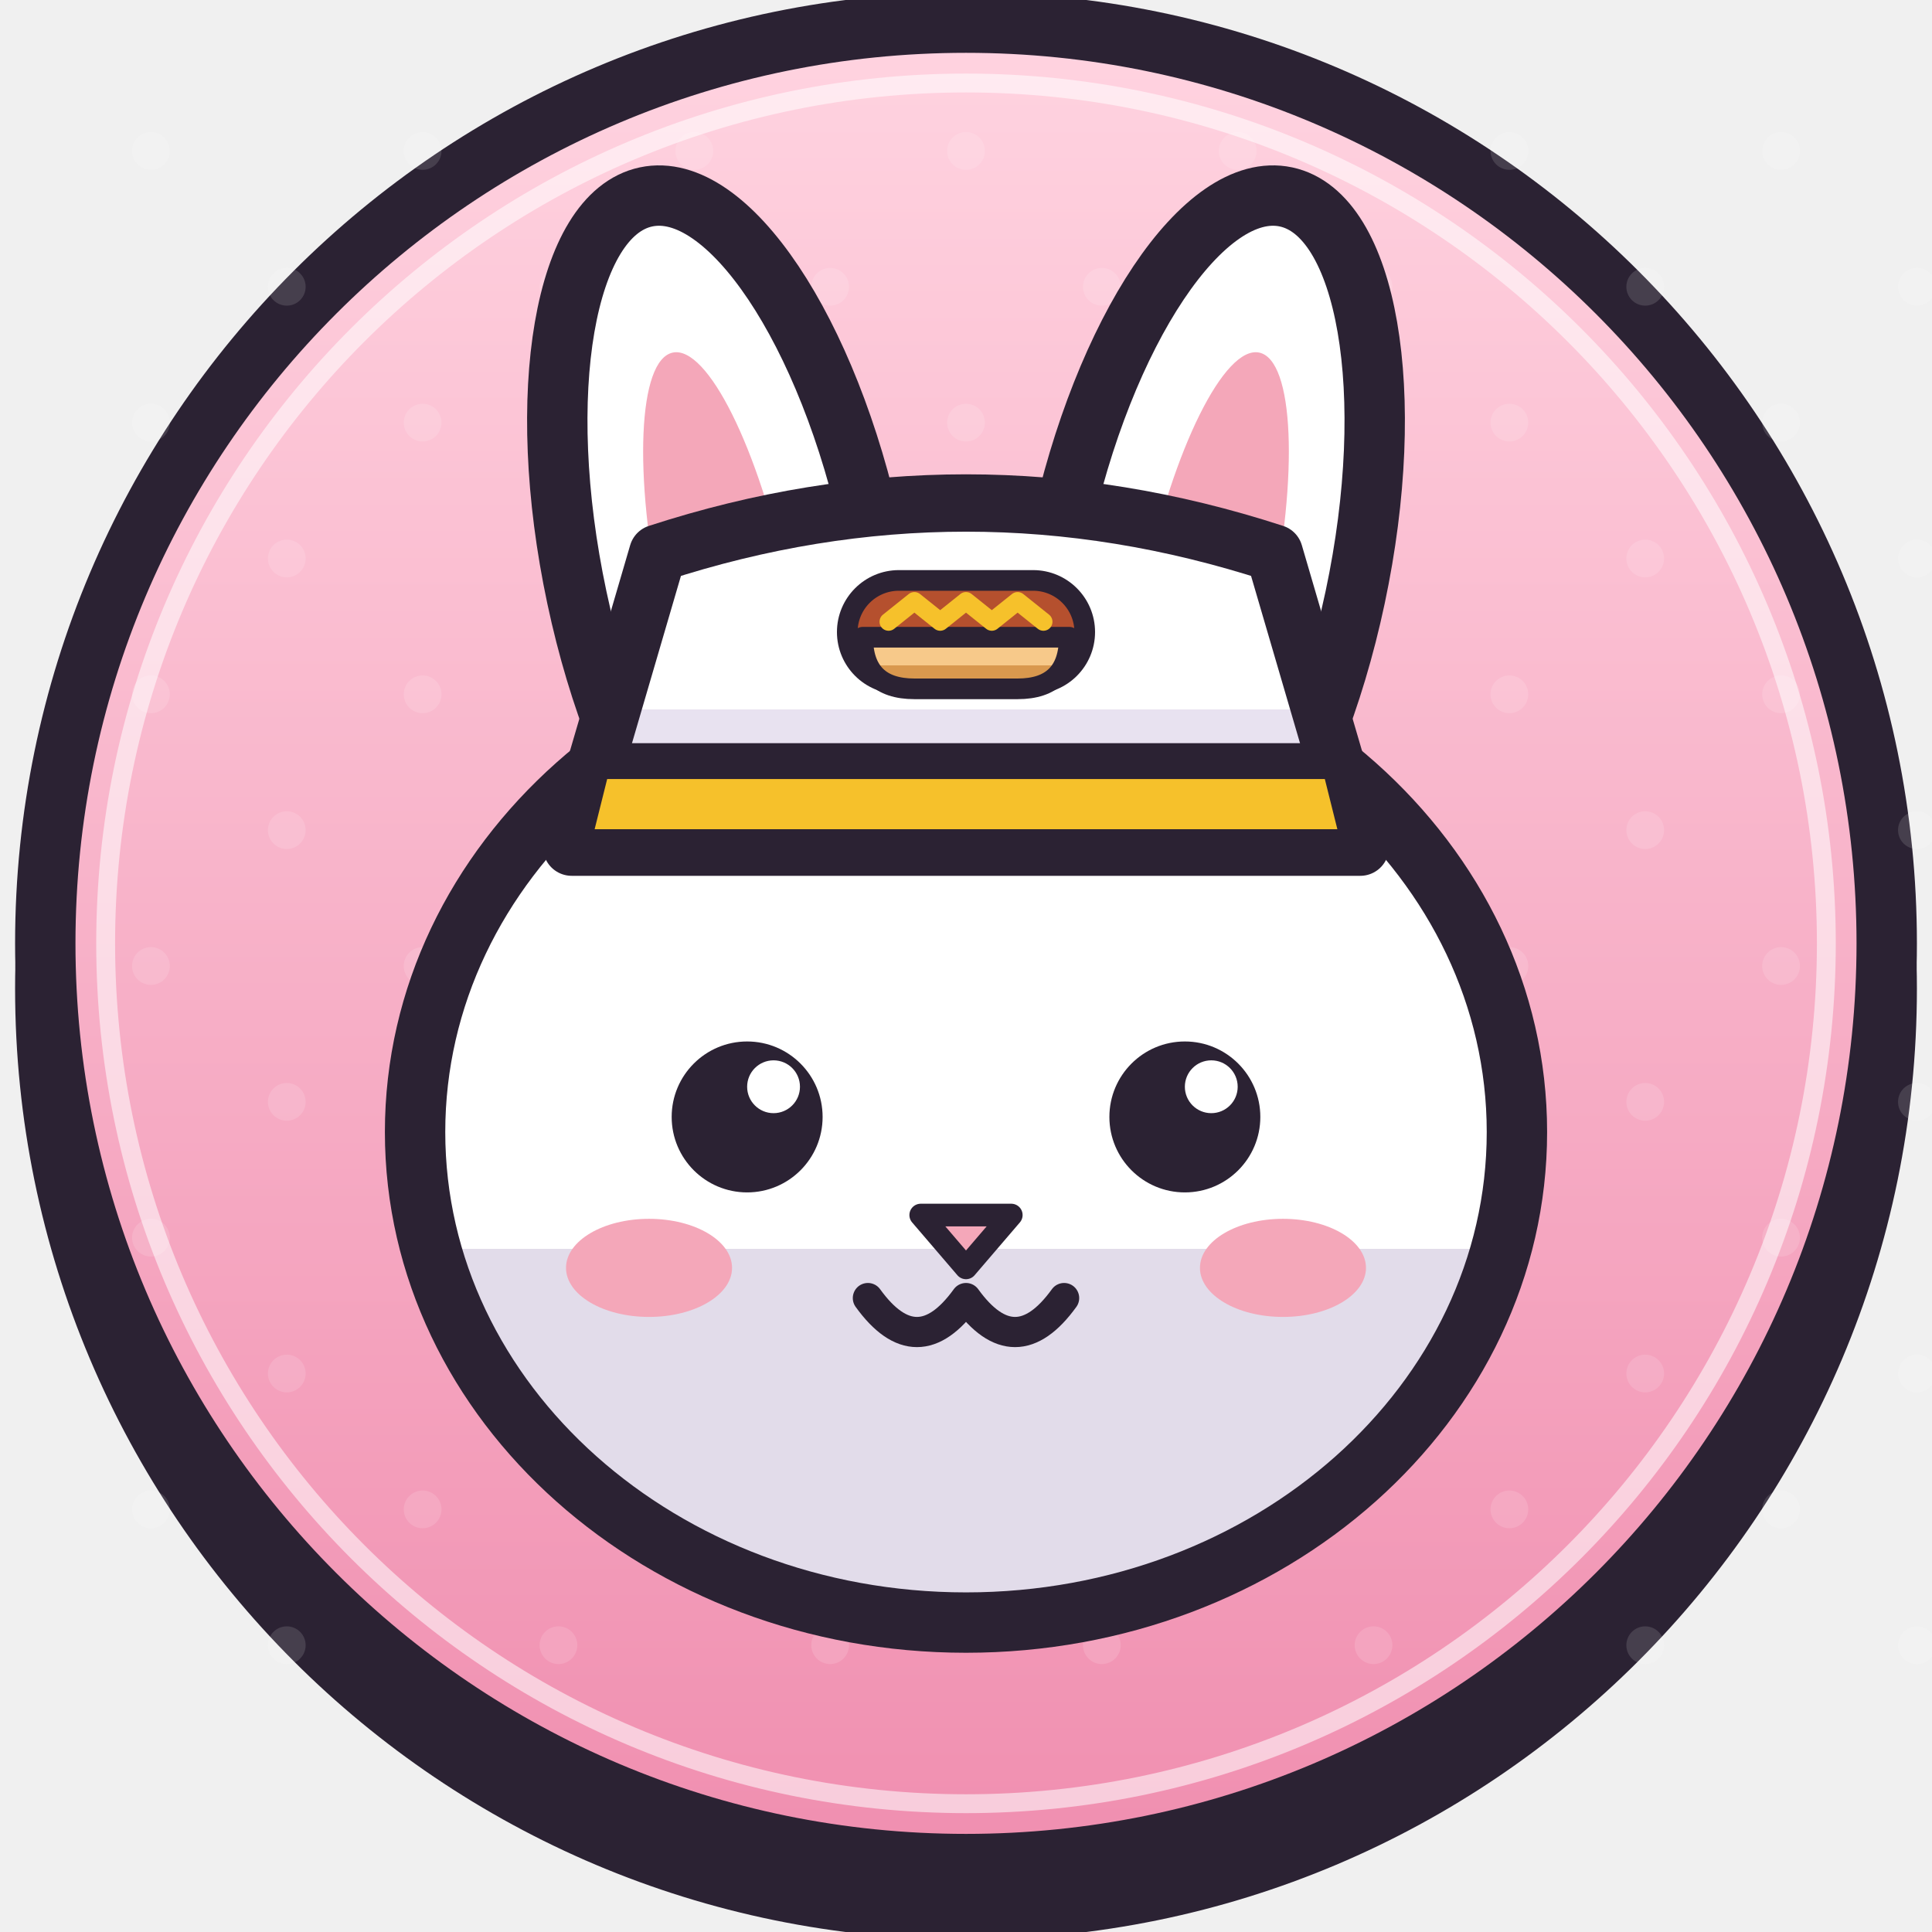
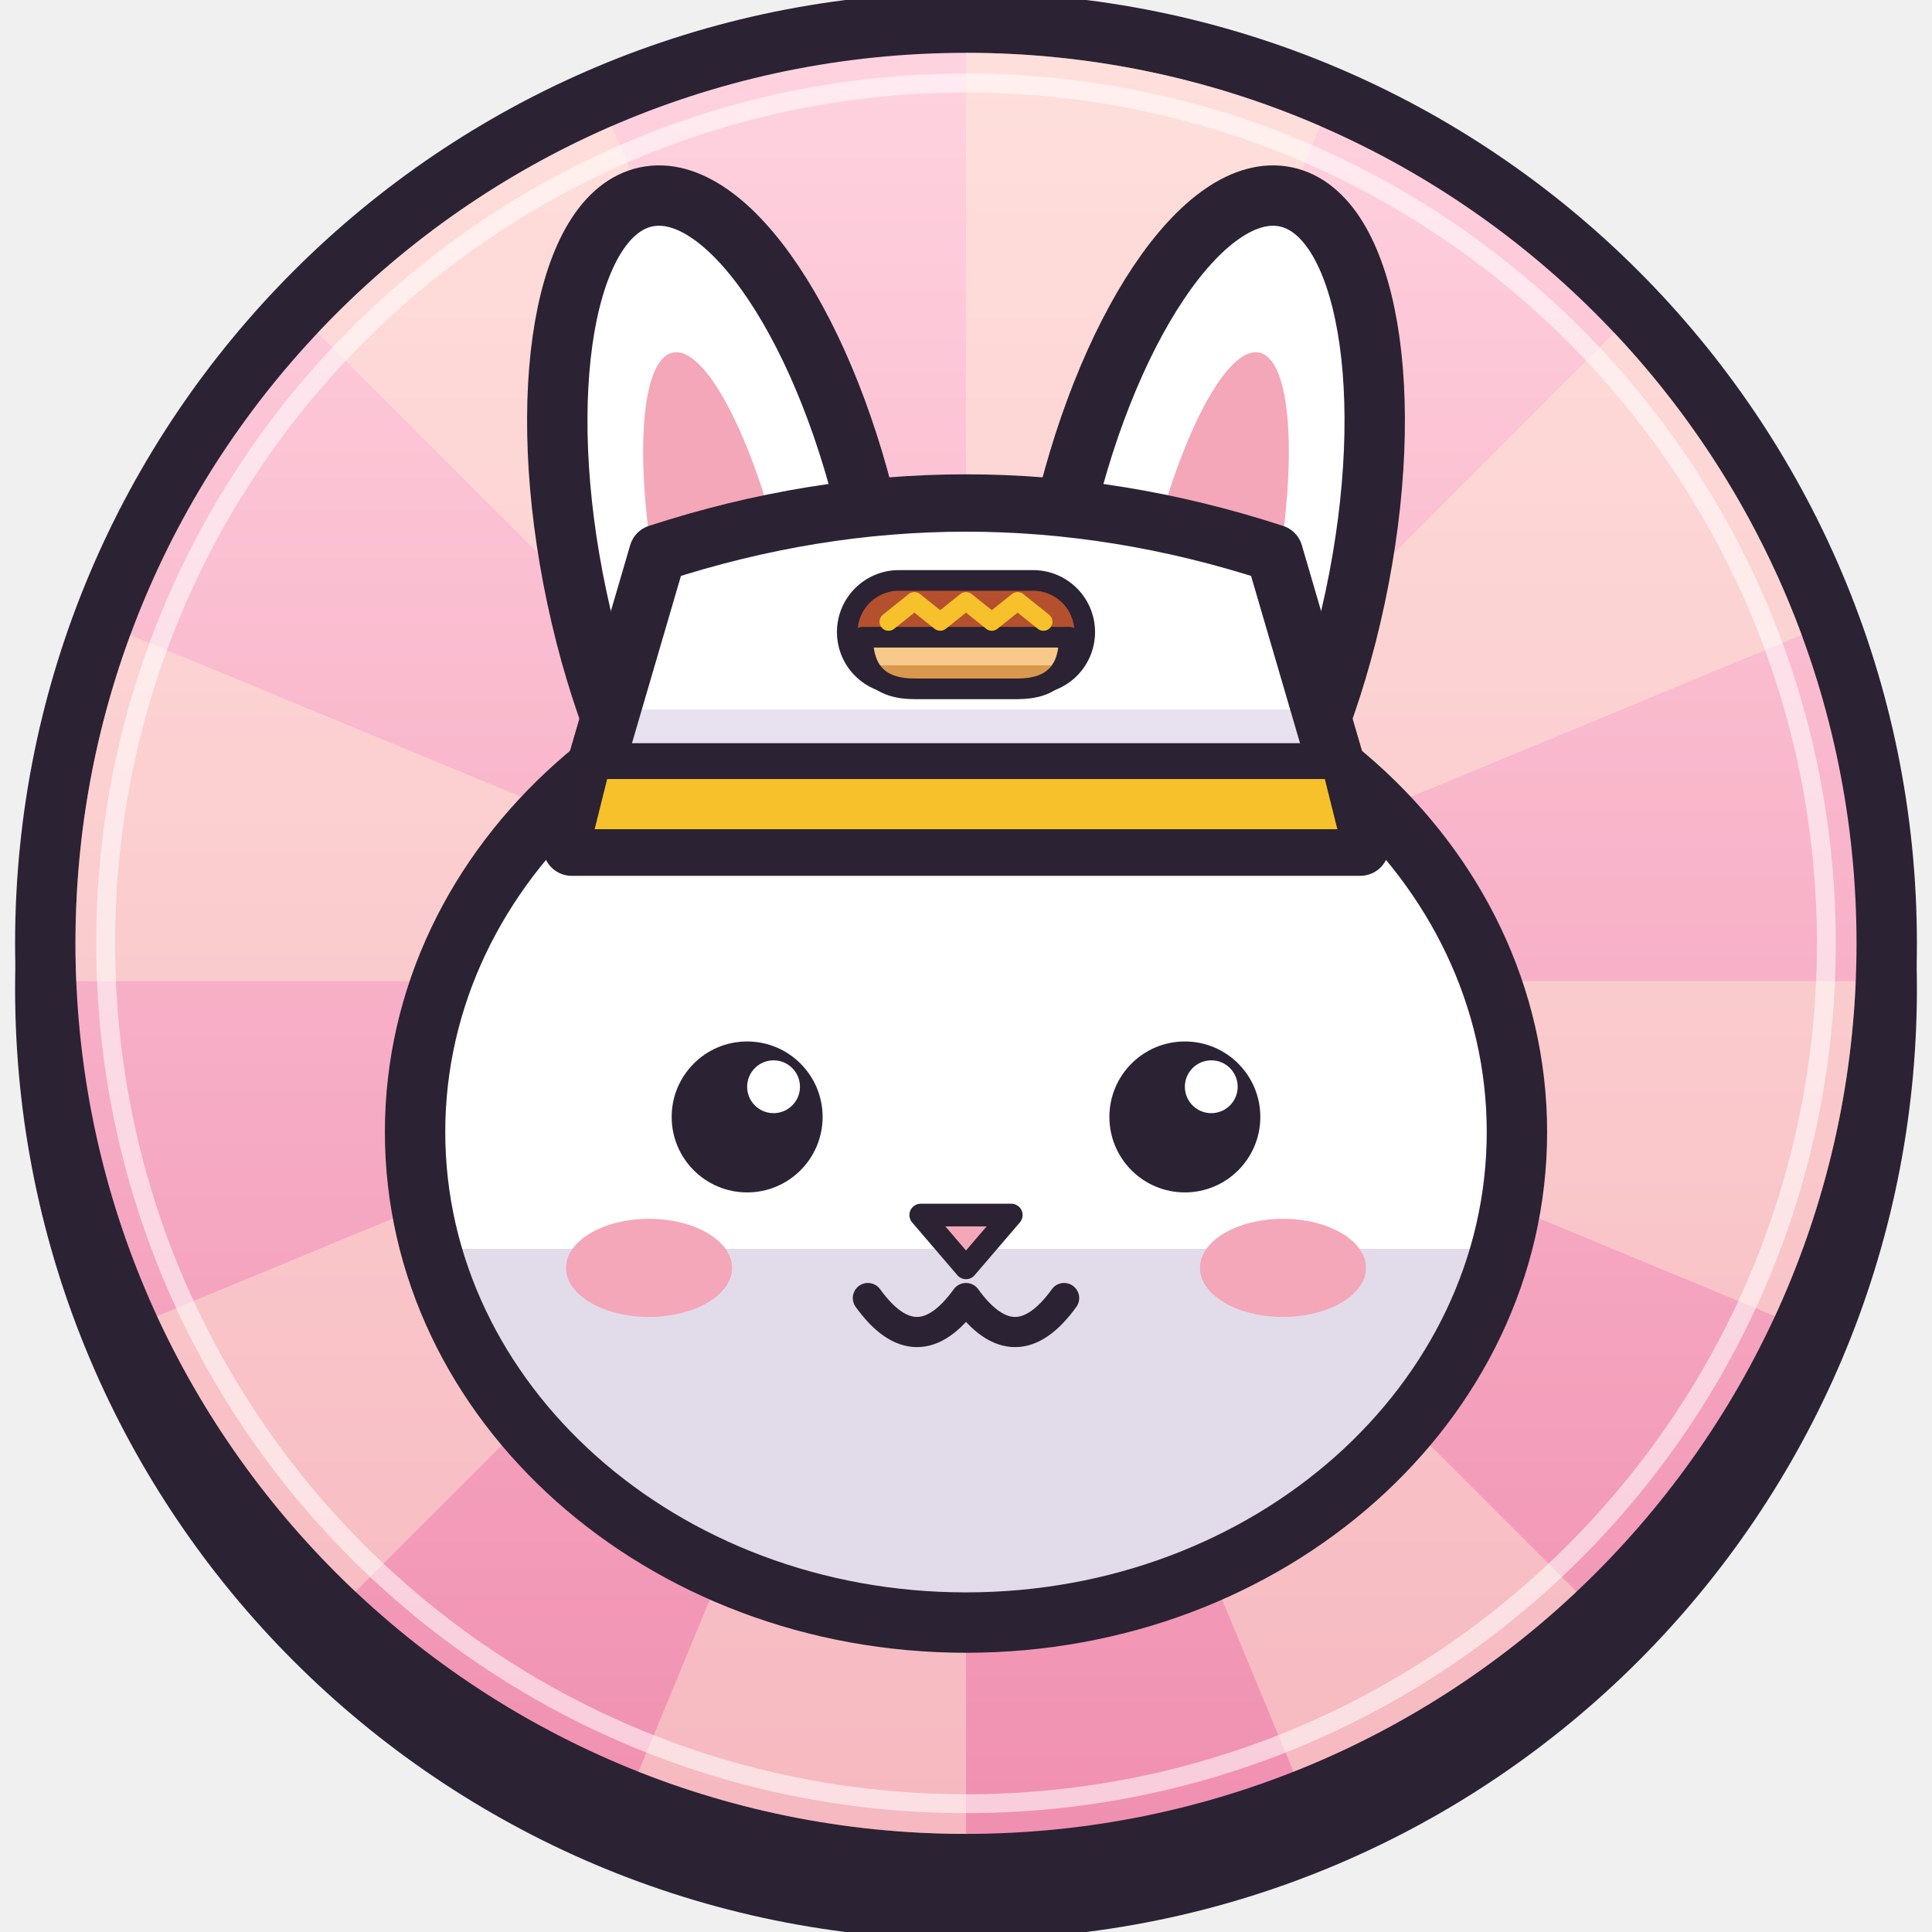
<svg xmlns="http://www.w3.org/2000/svg" width="512" height="512" viewBox="0 0 512 512">
  <defs>
    <linearGradient id="g1" x1="0" y1="0" x2="0" y2="1">
      <stop offset="0" stop-color="#FFFFFF" />
      <stop offset="0.62" stop-color="#FFFFFF" />
      <stop offset="0.62" stop-color="#E2DCEA" />
      <stop offset="1" stop-color="#E2DCEA" />
    </linearGradient>
    <linearGradient id="g2" x1="0" y1="0" x2="0" y2="1">
      <stop offset="0" stop-color="#FFD3E0" />
      <stop offset="1" stop-color="#F08FB0" />
    </linearGradient>
-     <linearGradient id="g3" x1="0" y1="0" x2="0" y2="1">
+     <clipPath id="c3">
+       <circle cx="256" cy="250" r="236" />
+     </clipPath>
+     <linearGradient id="g4" x1="0" y1="0" x2="0" y2="1">
      <stop offset="0" stop-color="#FFFFFF" />
      <stop offset="0.6" stop-color="#FFFFFF" />
      <stop offset="0.6" stop-color="#E8E2F0" />
      <stop offset="1" stop-color="#E8E2F0" />
    </linearGradient>
-     <linearGradient id="g4" x1="0" y1="0" x2="0" y2="1">
+     <linearGradient id="g5" x1="0" y1="0" x2="0" y2="1">
      <stop offset="0" stop-color="#F7C98A" />
      <stop offset="0.55" stop-color="#F7C98A" />
      <stop offset="0.55" stop-color="#D9984E" />
      <stop offset="1" stop-color="#D9984E" />
    </linearGradient>
  </defs>
  <circle cx="256" cy="262" r="244" fill="#B85E80" stroke="#2B2233" stroke-width="16" stroke-linejoin="round" stroke-linecap="round" />
  <circle cx="256" cy="250" r="244" fill="url(#g2)" stroke="#2B2233" stroke-width="16" stroke-linejoin="round" stroke-linecap="round" />
-   <g clip-path="circle(236px at 256px 250px)">
-     <circle cx="40" cy="40" r="5" fill="#FFFFFF" opacity="0.13" />
-     <circle cx="40" cy="112" r="5" fill="#FFFFFF" opacity="0.13" />
-     <circle cx="40" cy="184" r="5" fill="#FFFFFF" opacity="0.13" />
-     <circle cx="40" cy="256" r="5" fill="#FFFFFF" opacity="0.13" />
-     <circle cx="40" cy="328" r="5" fill="#FFFFFF" opacity="0.13" />
-     <circle cx="40" cy="400" r="5" fill="#FFFFFF" opacity="0.13" />
-     <circle cx="76" cy="76" r="5" fill="#FFFFFF" opacity="0.13" />
-     <circle cx="76" cy="148" r="5" fill="#FFFFFF" opacity="0.13" />
-     <circle cx="76" cy="220" r="5" fill="#FFFFFF" opacity="0.13" />
-     <circle cx="76" cy="292" r="5" fill="#FFFFFF" opacity="0.13" />
-     <circle cx="76" cy="364" r="5" fill="#FFFFFF" opacity="0.13" />
-     <circle cx="76" cy="436" r="5" fill="#FFFFFF" opacity="0.13" />
-     <circle cx="112" cy="40" r="5" fill="#FFFFFF" opacity="0.13" />
-     <circle cx="112" cy="112" r="5" fill="#FFFFFF" opacity="0.13" />
-     <circle cx="112" cy="184" r="5" fill="#FFFFFF" opacity="0.13" />
-     <circle cx="112" cy="256" r="5" fill="#FFFFFF" opacity="0.13" />
-     <circle cx="112" cy="328" r="5" fill="#FFFFFF" opacity="0.13" />
-     <circle cx="112" cy="400" r="5" fill="#FFFFFF" opacity="0.13" />
-     <circle cx="148" cy="76" r="5" fill="#FFFFFF" opacity="0.13" />
-     <circle cx="148" cy="148" r="5" fill="#FFFFFF" opacity="0.13" />
-     <circle cx="148" cy="220" r="5" fill="#FFFFFF" opacity="0.13" />
-     <circle cx="148" cy="292" r="5" fill="#FFFFFF" opacity="0.13" />
-     <circle cx="148" cy="364" r="5" fill="#FFFFFF" opacity="0.13" />
-     <circle cx="148" cy="436" r="5" fill="#FFFFFF" opacity="0.13" />
-     <circle cx="184" cy="40" r="5" fill="#FFFFFF" opacity="0.13" />
-     <circle cx="184" cy="112" r="5" fill="#FFFFFF" opacity="0.13" />
-     <circle cx="184" cy="184" r="5" fill="#FFFFFF" opacity="0.13" />
-     <circle cx="184" cy="256" r="5" fill="#FFFFFF" opacity="0.13" />
-     <circle cx="184" cy="328" r="5" fill="#FFFFFF" opacity="0.13" />
-     <circle cx="184" cy="400" r="5" fill="#FFFFFF" opacity="0.13" />
-     <circle cx="220" cy="76" r="5" fill="#FFFFFF" opacity="0.13" />
-     <circle cx="220" cy="148" r="5" fill="#FFFFFF" opacity="0.13" />
-     <circle cx="220" cy="220" r="5" fill="#FFFFFF" opacity="0.13" />
-     <circle cx="220" cy="292" r="5" fill="#FFFFFF" opacity="0.13" />
-     <circle cx="220" cy="364" r="5" fill="#FFFFFF" opacity="0.13" />
-     <circle cx="220" cy="436" r="5" fill="#FFFFFF" opacity="0.13" />
-     <circle cx="256" cy="40" r="5" fill="#FFFFFF" opacity="0.13" />
-     <circle cx="256" cy="112" r="5" fill="#FFFFFF" opacity="0.13" />
-     <circle cx="256" cy="184" r="5" fill="#FFFFFF" opacity="0.13" />
-     <circle cx="256" cy="256" r="5" fill="#FFFFFF" opacity="0.13" />
-     <circle cx="256" cy="328" r="5" fill="#FFFFFF" opacity="0.13" />
-     <circle cx="256" cy="400" r="5" fill="#FFFFFF" opacity="0.13" />
-     <circle cx="292" cy="76" r="5" fill="#FFFFFF" opacity="0.13" />
-     <circle cx="292" cy="148" r="5" fill="#FFFFFF" opacity="0.13" />
-     <circle cx="292" cy="220" r="5" fill="#FFFFFF" opacity="0.13" />
-     <circle cx="292" cy="292" r="5" fill="#FFFFFF" opacity="0.13" />
-     <circle cx="292" cy="364" r="5" fill="#FFFFFF" opacity="0.13" />
-     <circle cx="292" cy="436" r="5" fill="#FFFFFF" opacity="0.13" />
-     <circle cx="328" cy="40" r="5" fill="#FFFFFF" opacity="0.13" />
-     <circle cx="328" cy="112" r="5" fill="#FFFFFF" opacity="0.13" />
-     <circle cx="328" cy="184" r="5" fill="#FFFFFF" opacity="0.13" />
-     <circle cx="328" cy="256" r="5" fill="#FFFFFF" opacity="0.13" />
-     <circle cx="328" cy="328" r="5" fill="#FFFFFF" opacity="0.13" />
-     <circle cx="328" cy="400" r="5" fill="#FFFFFF" opacity="0.13" />
-     <circle cx="364" cy="76" r="5" fill="#FFFFFF" opacity="0.13" />
-     <circle cx="364" cy="148" r="5" fill="#FFFFFF" opacity="0.13" />
-     <circle cx="364" cy="220" r="5" fill="#FFFFFF" opacity="0.13" />
-     <circle cx="364" cy="292" r="5" fill="#FFFFFF" opacity="0.13" />
-     <circle cx="364" cy="364" r="5" fill="#FFFFFF" opacity="0.13" />
-     <circle cx="364" cy="436" r="5" fill="#FFFFFF" opacity="0.13" />
-     <circle cx="400" cy="40" r="5" fill="#FFFFFF" opacity="0.13" />
-     <circle cx="400" cy="112" r="5" fill="#FFFFFF" opacity="0.13" />
-     <circle cx="400" cy="184" r="5" fill="#FFFFFF" opacity="0.13" />
-     <circle cx="400" cy="256" r="5" fill="#FFFFFF" opacity="0.13" />
-     <circle cx="400" cy="328" r="5" fill="#FFFFFF" opacity="0.13" />
-     <circle cx="400" cy="400" r="5" fill="#FFFFFF" opacity="0.13" />
-     <circle cx="436" cy="76" r="5" fill="#FFFFFF" opacity="0.13" />
-     <circle cx="436" cy="148" r="5" fill="#FFFFFF" opacity="0.13" />
-     <circle cx="436" cy="220" r="5" fill="#FFFFFF" opacity="0.13" />
-     <circle cx="436" cy="292" r="5" fill="#FFFFFF" opacity="0.13" />
-     <circle cx="436" cy="364" r="5" fill="#FFFFFF" opacity="0.13" />
-     <circle cx="436" cy="436" r="5" fill="#FFFFFF" opacity="0.13" />
-     <circle cx="472" cy="40" r="5" fill="#FFFFFF" opacity="0.13" />
-     <circle cx="472" cy="112" r="5" fill="#FFFFFF" opacity="0.13" />
-     <circle cx="472" cy="184" r="5" fill="#FFFFFF" opacity="0.13" />
-     <circle cx="472" cy="256" r="5" fill="#FFFFFF" opacity="0.13" />
-     <circle cx="472" cy="328" r="5" fill="#FFFFFF" opacity="0.13" />
-     <circle cx="472" cy="400" r="5" fill="#FFFFFF" opacity="0.13" />
-     <circle cx="508" cy="76" r="5" fill="#FFFFFF" opacity="0.13" />
-     <circle cx="508" cy="148" r="5" fill="#FFFFFF" opacity="0.13" />
-     <circle cx="508" cy="220" r="5" fill="#FFFFFF" opacity="0.13" />
-     <circle cx="508" cy="292" r="5" fill="#FFFFFF" opacity="0.13" />
-     <circle cx="508" cy="364" r="5" fill="#FFFFFF" opacity="0.13" />
-     <circle cx="508" cy="436" r="5" fill="#FFFFFF" opacity="0.13" />
+   <g clip-path="url(#c3)">
+     <path d="M256,260 L256.0,-160.0 L416.7,-128.0 Z" fill="#FFF1D6" opacity="0.42" />
+     <path d="M256,260 L553.0,-37.0 L644.0,99.3 Z" fill="#FFF1D6" opacity="0.42" />
+     <path d="M256,260 L676.0,260.0 L644.0,420.7 Z" fill="#FFF1D6" opacity="0.42" />
+     <path d="M256,260 L553.0,557.0 L416.7,648.0 Z" fill="#FFF1D6" opacity="0.42" />
+     <path d="M256,260 L256.0,680.0 L95.3,648.0 Z" fill="#FFF1D6" opacity="0.42" />
+     <path d="M256,260 L-41.0,557.0 L-132.0,420.7 Z" fill="#FFF1D6" opacity="0.42" />
+     <path d="M256,260 L-164.0,260.0 L-132.0,99.3 Z" fill="#FFF1D6" opacity="0.42" />
+     <path d="M256,260 L-41.0,-37.0 L95.3,-128.0 Z" fill="#FFF1D6" opacity="0.42" />
  </g>
  <circle cx="256" cy="250" r="228" fill="none" stroke="#FFFFFF" stroke-width="5" opacity="0.55" />
  <ellipse cx="192" cy="150" rx="40" ry="100" fill="url(#g1)" stroke="#2B2233" stroke-width="16" stroke-linejoin="round" stroke-linecap="round" transform="rotate(-12 192 150)" />
  <ellipse cx="320" cy="150" rx="40" ry="100" fill="url(#g1)" stroke="#2B2233" stroke-width="16" stroke-linejoin="round" stroke-linecap="round" transform="rotate(12 320 150)" />
  <ellipse cx="192" cy="158" rx="17" ry="66" fill="#F4A7B9" transform="rotate(-12 192 158)" />
  <ellipse cx="320" cy="158" rx="17" ry="66" fill="#F4A7B9" transform="rotate(12 320 158)" />
  <ellipse cx="256" cy="300" rx="146" ry="130" fill="url(#g1)" stroke="#2B2233" stroke-width="16" stroke-linejoin="round" stroke-linecap="round" />
  <g transform="translate(256 196) scale(0.95)">
-     <path d="M-110,30 L-86,-52 Q0,-80 86,-52 L110,30 Z" fill="url(#g3)" stroke="#2B2233" stroke-width="16" stroke-linejoin="round" stroke-linecap="round" />
+     <path d="M-110,30 L-86,-52 Q0,-80 86,-52 L110,30 Z" fill="url(#g4)" stroke="#2B2233" stroke-width="16" stroke-linejoin="round" stroke-linecap="round" />
    <path d="M-110,30 L110,30 L104,6 L-104,6 Z" fill="#F6C12B" stroke="#2B2233" stroke-width="10" stroke-linejoin="round" stroke-linecap="round" />
    <g transform="translate(0 -30) scale(0.72)">
      <rect x="-46" y="-20" width="92" height="40" rx="20" fill="#B5502E" stroke="#2B2233" stroke-width="8" stroke-linejoin="round" stroke-linecap="round" />
-       <path d="M-40,2 Q-40,22 -20,22 L20,22 Q40,22 40,2 Z" fill="url(#g4)" stroke="#2B2233" stroke-width="8" stroke-linejoin="round" stroke-linecap="round" />
+       <path d="M-40,2 Q-40,22 -20,22 L20,22 Q40,22 40,2 Z" fill="url(#g5)" stroke="#2B2233" stroke-width="8" stroke-linejoin="round" stroke-linecap="round" />
      <path d="M-30,-4 L-20,-12 L-10,-4 L0,-12 L10,-4 L20,-12 L30,-4" fill="none" stroke="#F6C12B" stroke-width="7" stroke-linecap="round" stroke-linejoin="round" />
    </g>
  </g>
  <circle cx="198" cy="296" r="20" fill="#2B2233" />
  <circle cx="314" cy="296" r="20" fill="#2B2233" />
  <circle cx="205" cy="288" r="7" fill="#FFFFFF" />
  <circle cx="321" cy="288" r="7" fill="#FFFFFF" />
  <ellipse cx="172" cy="336" rx="22" ry="13" fill="#F4A7B9" />
  <ellipse cx="340" cy="336" rx="22" ry="13" fill="#F4A7B9" />
  <path d="M244,322 L268,322 L256,336 Z" fill="#F4A7B9" stroke="#2B2233" stroke-width="6" stroke-linejoin="round" stroke-linecap="round" />
  <path d="M230,344 Q243,362 256,344 Q269,362 282,344" fill="none" stroke="#2B2233" stroke-width="8" stroke-linejoin="round" stroke-linecap="round" />
  <ellipse cx="170" cy="252" rx="20" ry="9" fill="#FFFFFF" opacity="0.85" transform="rotate(-25 170 252)" />
</svg>
